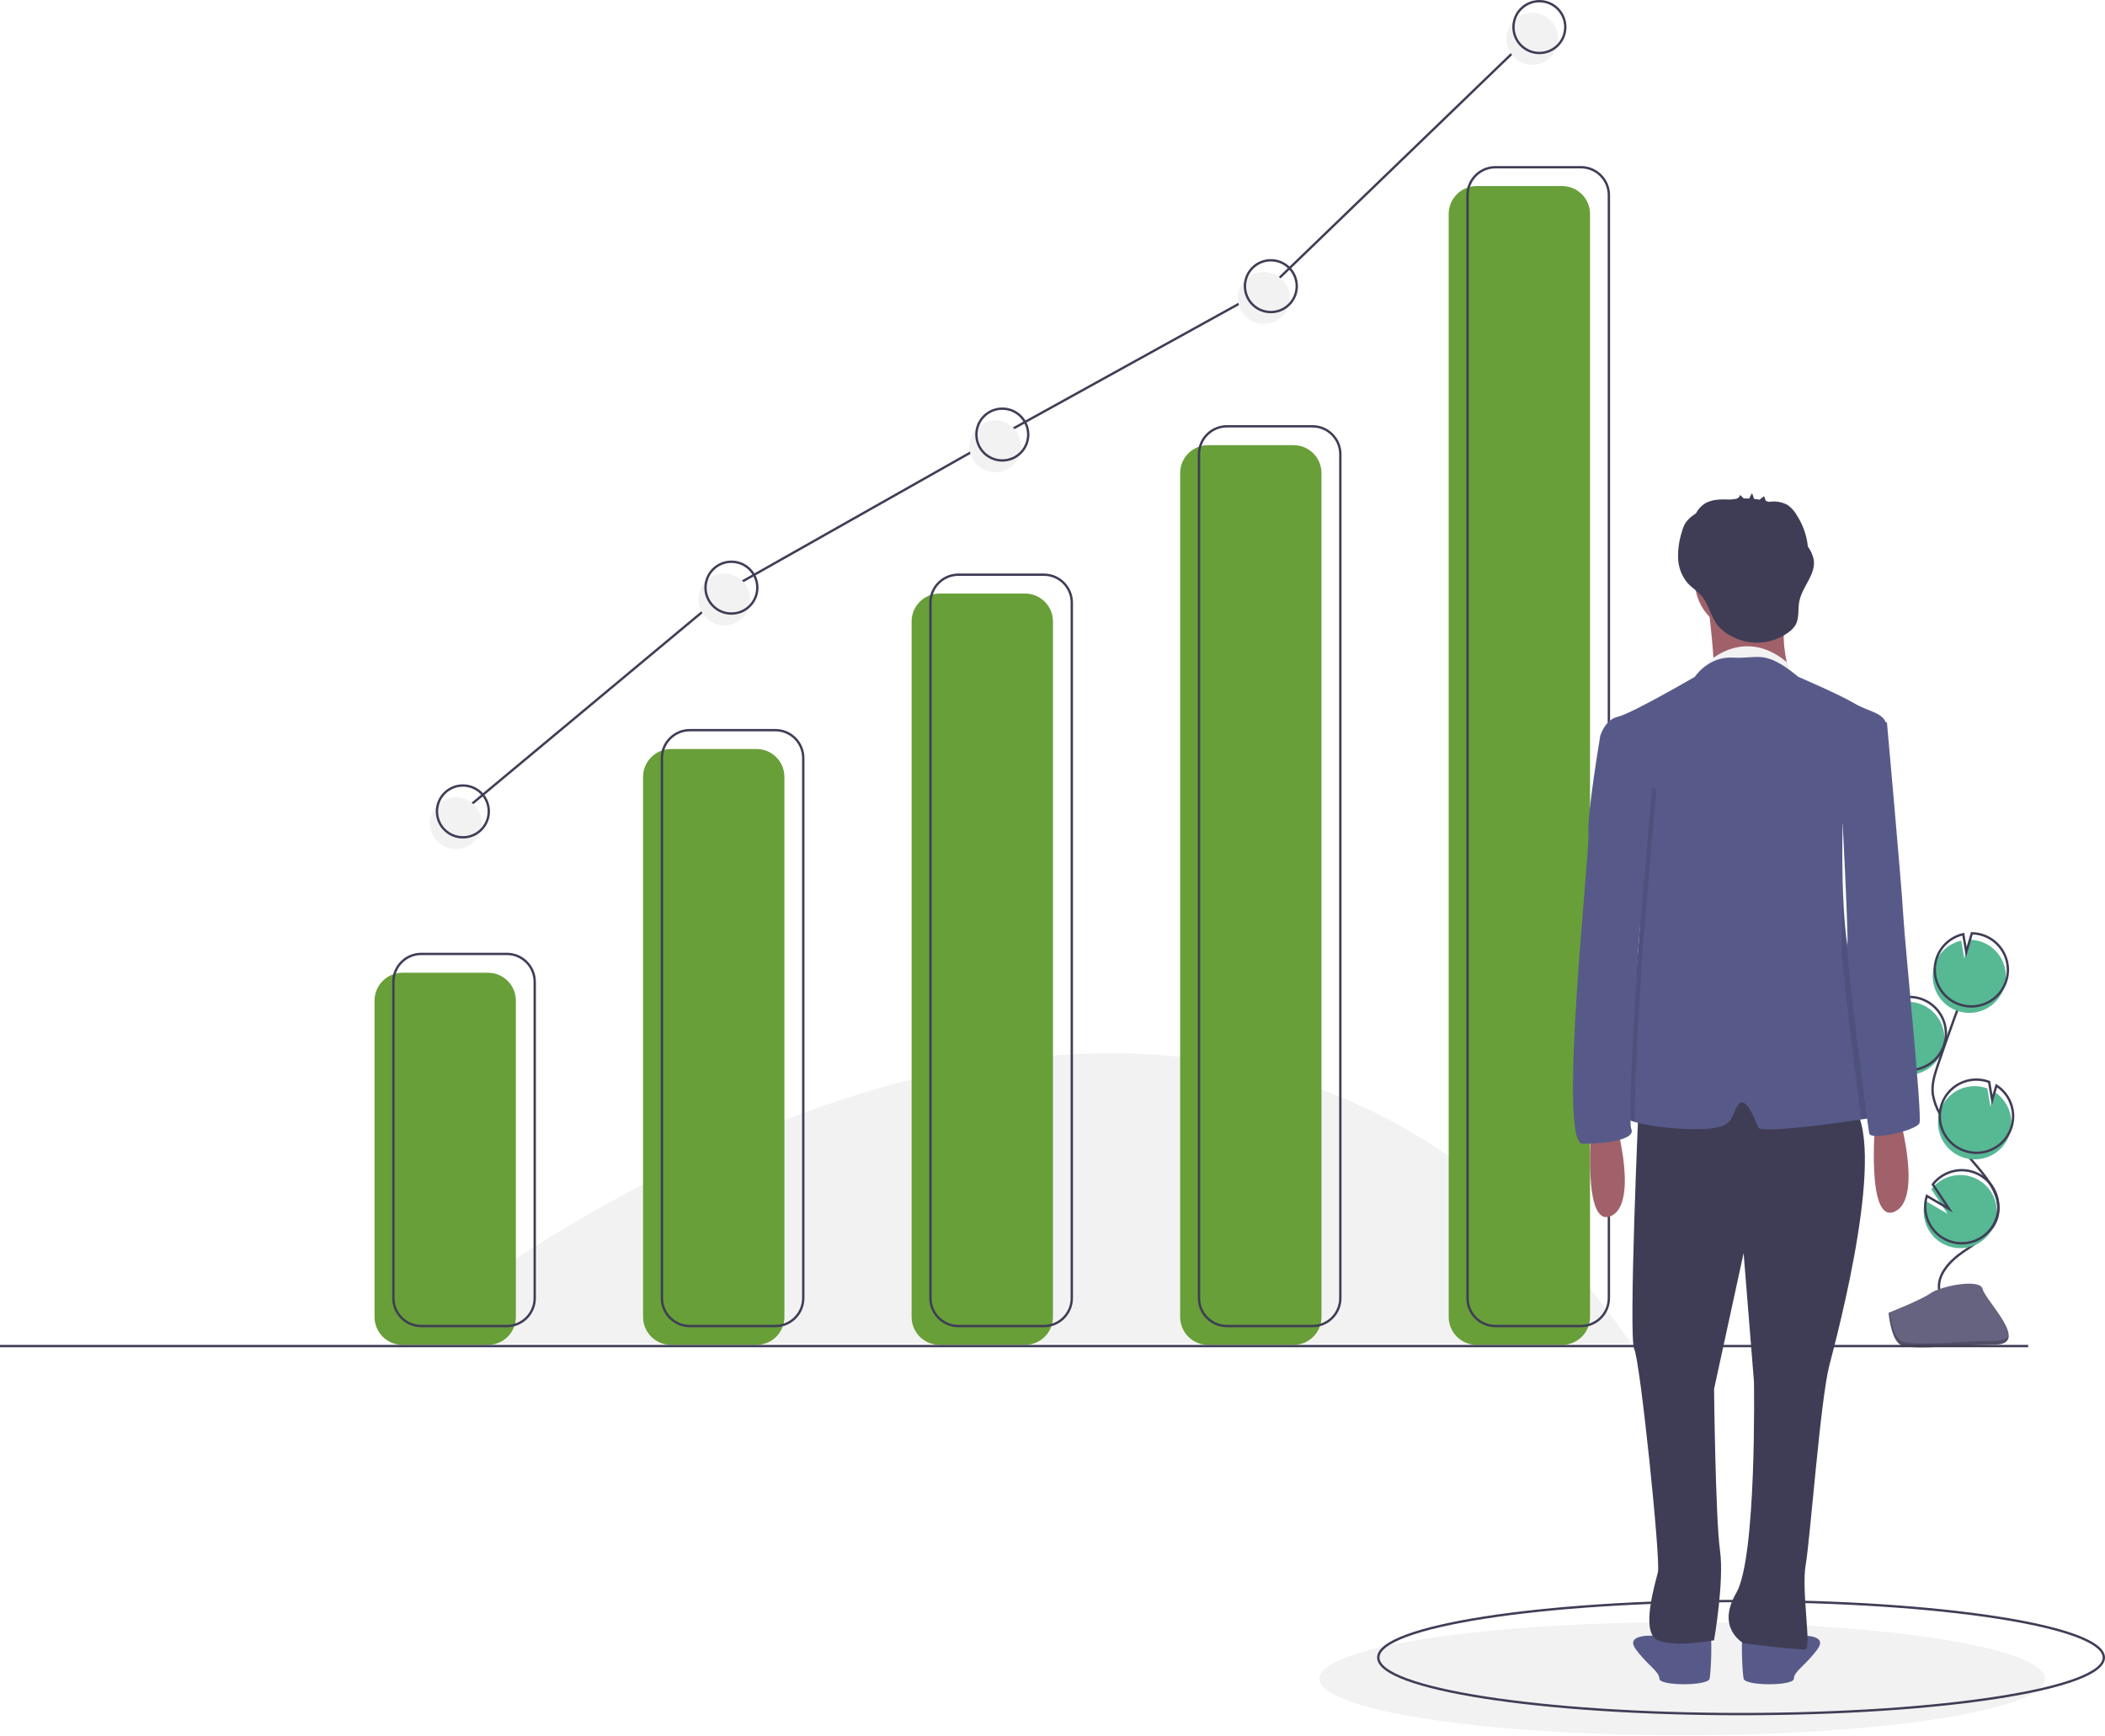
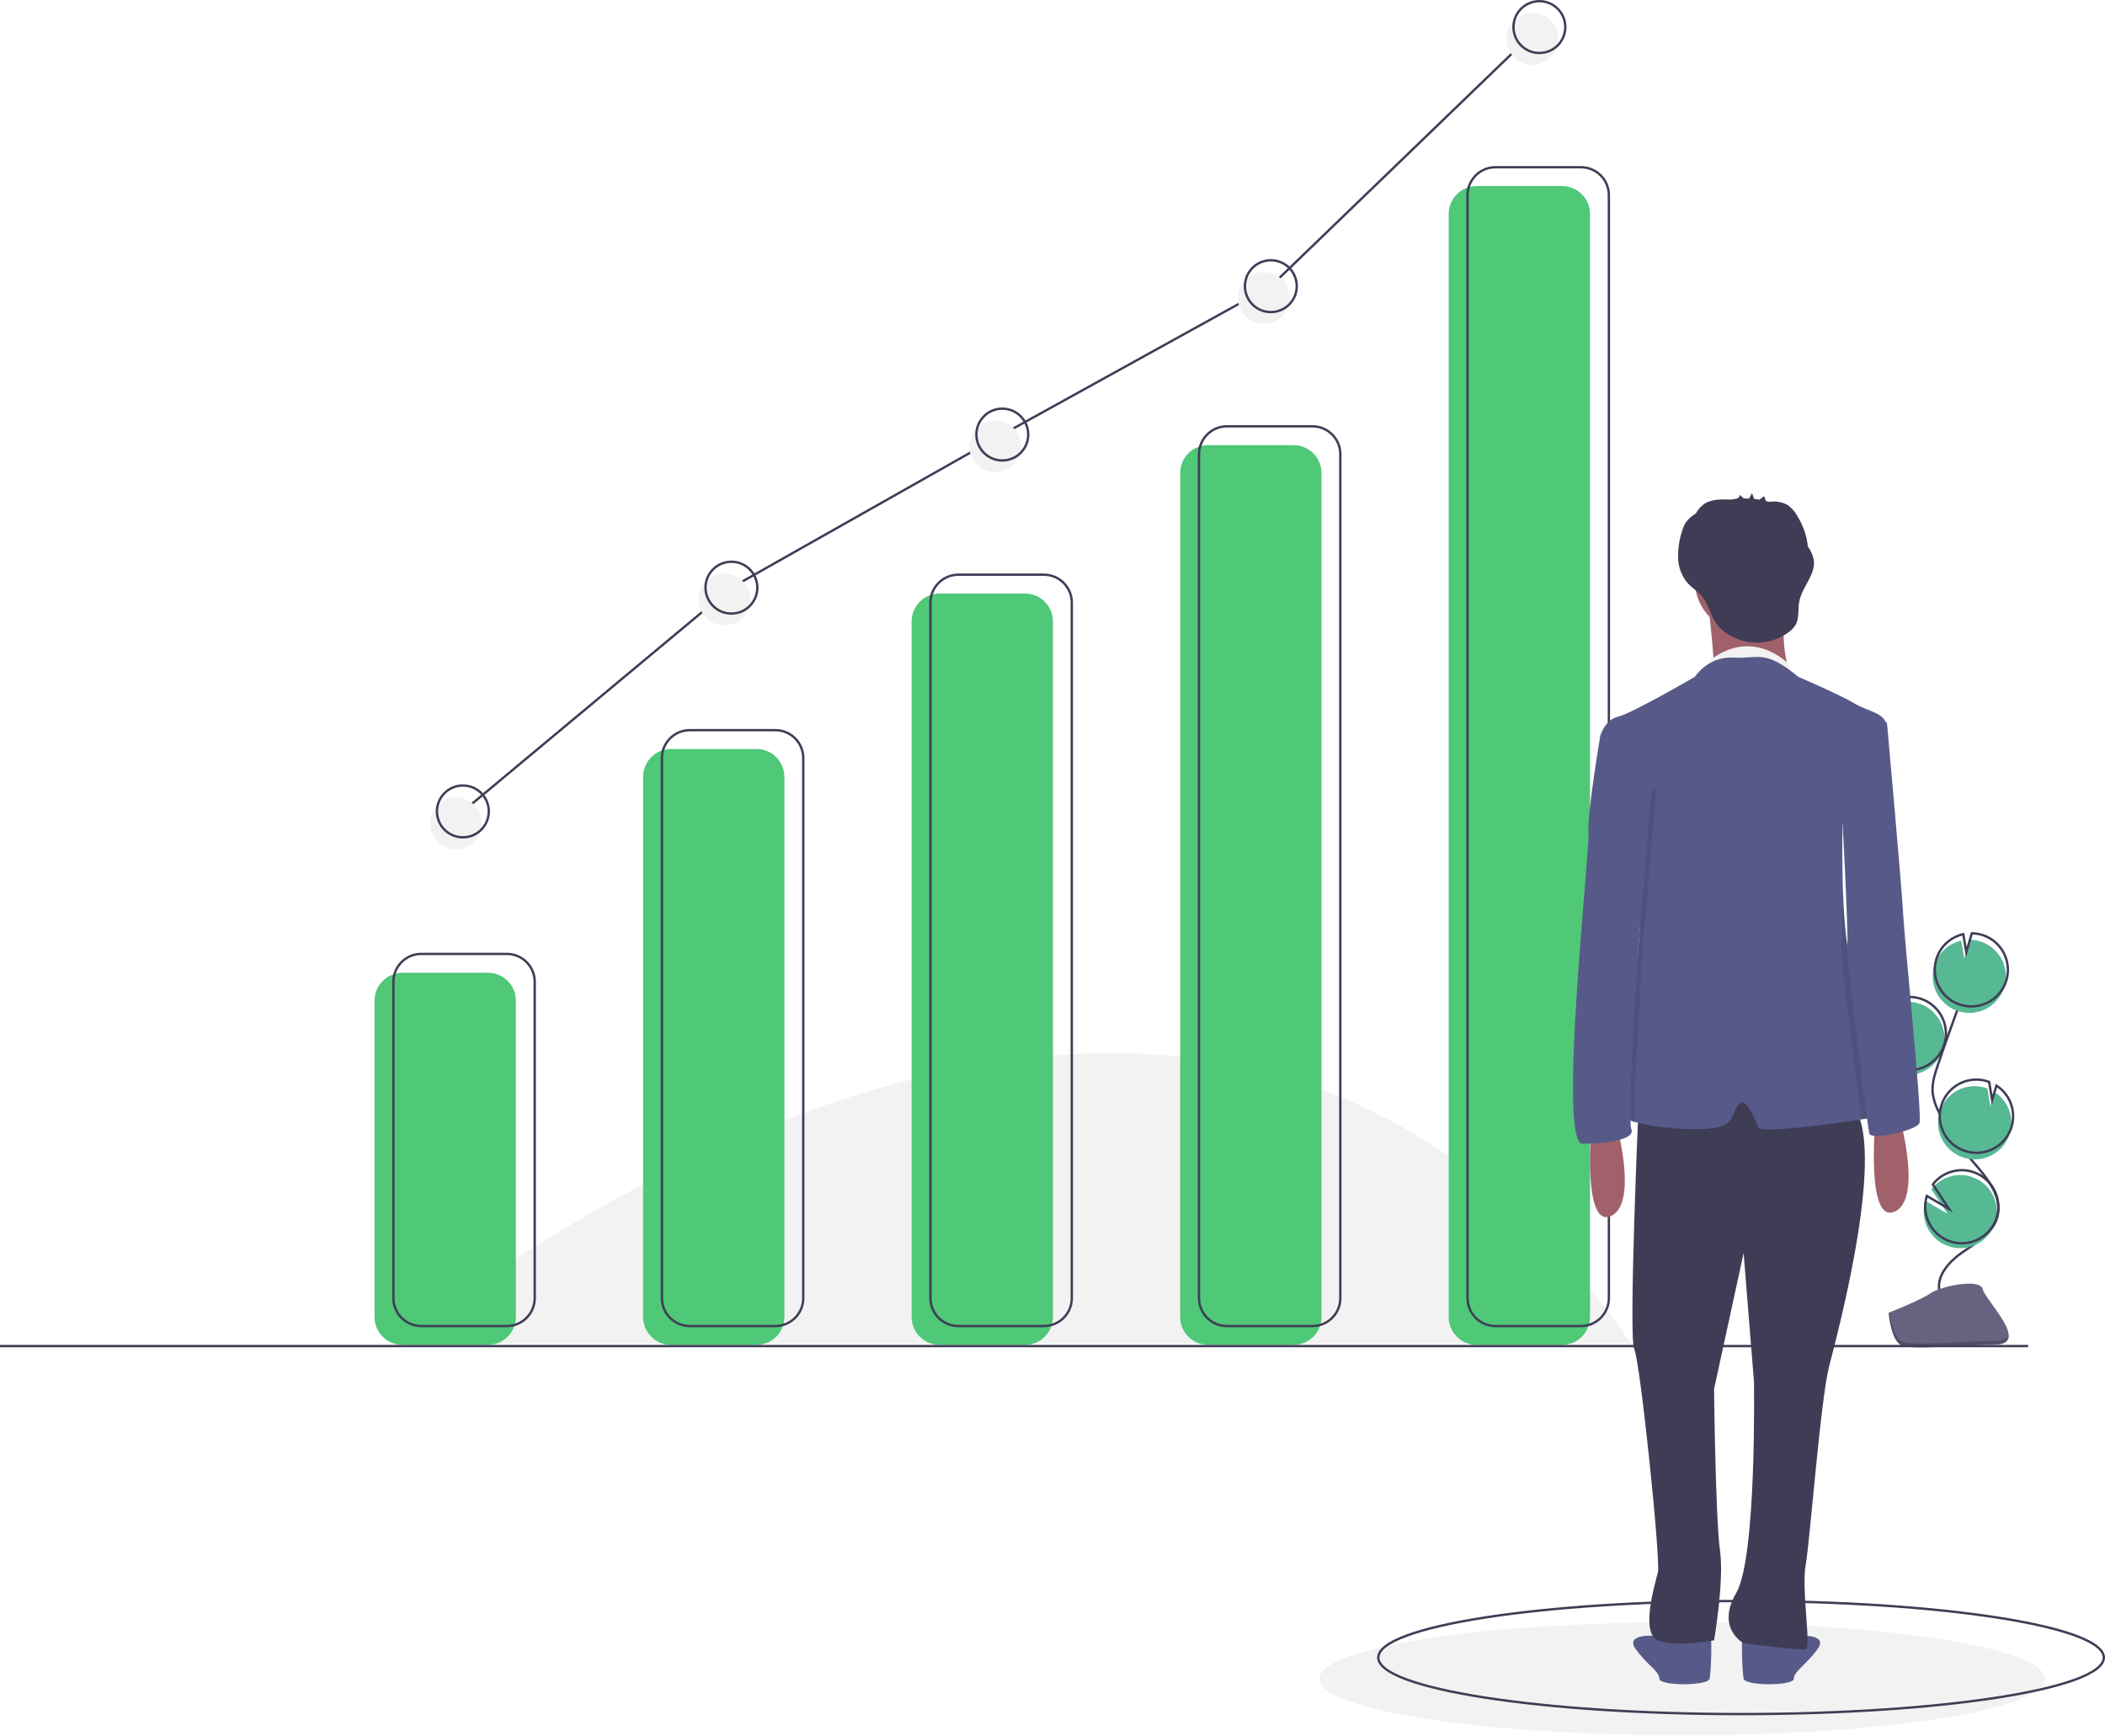
<svg xmlns="http://www.w3.org/2000/svg" id="e9a400c3-14c4-48e9-ac4d-1e6d0c39fdb5" data-name="Layer 1" width="893.617" height="736.75" viewBox="0 0 893.617 736.75">
  <path d="M321.941,651.875s332.5-277.5,524,0" transform="translate(-153.4415 -81.375)" fill="#f2f2f2" />
  <ellipse cx="714.117" cy="712.75" rx="154" ry="24" fill="#f2f2f2" />
  <ellipse cx="739.117" cy="703.75" rx="154" ry="24" fill="none" stroke="#3f3d56" stroke-miterlimit="10" />
  <path d="M958.047,536.825a15.529,15.529,0,1,0,2.068-29.782l.389,7.993-3.781-6.85a15.47,15.47,0,0,0-7.971,8.747,15.227,15.227,0,0,0-.893,4.201A15.526,15.526,0,0,0,958.047,536.825Z" transform="translate(-153.4415 -81.375)" fill="#57b894" />
  <path d="M976.758,629.527c-1.335-6.797,4.449-12.824,10.163-16.741s12.389-7.766,14.339-14.413c2.802-9.553-5.544-18.302-12.039-25.847a93.49,93.49,0,0,1-12.329-18.323,25.222,25.222,0,0,1-2.949-8.331c-.512-4.235.848-8.448,2.219-12.488q6.849-20.184,14.645-40.03" transform="translate(-153.4415 -81.375)" fill="none" stroke="#3f3d56" stroke-miterlimit="10" />
  <path d="M958.686,534.767a15.529,15.529,0,1,0,2.068-29.782l.389,7.993-3.781-6.85a15.47,15.47,0,0,0-7.971,8.747,15.227,15.227,0,0,0-.893,4.201A15.526,15.526,0,0,0,958.686,534.767Z" transform="translate(-153.4415 -81.375)" fill="none" stroke="#3f3d56" stroke-miterlimit="10" />
  <path d="M974.86,490.594a15.511,15.511,0,0,1,11.177-9.847l1.279,7.598,2.37-7.98a15.527,15.527,0,1,1-14.826,10.229Z" transform="translate(-153.4415 -81.375)" fill="#57b894" />
  <path d="M975.713,487.85a15.511,15.511,0,0,1,11.177-9.847l1.279,7.598,2.37-7.98a15.527,15.527,0,1,1-14.826,10.229Z" transform="translate(-153.4415 -81.375)" fill="none" stroke="#3f3d56" stroke-miterlimit="10" />
  <path d="M986.494,572.68a15.527,15.527,0,0,0,13.743-27.624L998.416,551.189l-1.292-7.688a.271.271,0,0,0-.04-.015,15.528,15.528,0,1,0-10.59,29.194Z" transform="translate(-153.4415 -81.375)" fill="#57b894" />
  <path d="M987.233,569.901a15.527,15.527,0,0,0,13.743-27.624l-1.821,6.133-1.292-7.688a.271.271,0,0,0-.04-.015,15.528,15.528,0,1,0-10.59,29.194Z" transform="translate(-153.4415 -81.375)" fill="none" stroke="#3f3d56" stroke-miterlimit="10" />
  <path d="M970.328,598.468a15.52,15.52,0,1,0,2.992-12.16l6.919,10.413-9.453-5.527A15.383,15.383,0,0,0,970.328,598.468Z" transform="translate(-153.4415 -81.375)" fill="#57b894" />
  <path d="M970.968,596.41a15.52,15.52,0,1,0,2.992-12.16l6.919,10.413-9.453-5.527A15.383,15.383,0,0,0,970.968,596.41Z" transform="translate(-153.4415 -81.375)" fill="none" stroke="#3f3d56" stroke-miterlimit="10" />
  <path d="M955.198,638.734s13.703-5.37,17.833-8.311,21.079-6.452,22.103-1.736,20.593,23.457,5.122,23.581-35.947,2.538-40.069.028S955.198,638.734,955.198,638.734Z" transform="translate(-153.4415 -81.375)" fill="#656380" />
  <path d="M1000.533,650.627c-15.471.125-35.947,2.538-40.069.028-3.139-1.912-4.39-8.773-4.808-11.938-.29.012-.457.018-.457.018s.868,11.052,4.99,13.562,24.598.097,40.069-.028c4.466-.036,6.008-1.625,5.924-3.978C1005.56,649.712,1003.856,650.6,1000.533,650.627Z" transform="translate(-153.4415 -81.375)" opacity="0.2" />
-   <rect x="159" y="413" width="60" height="158" rx="11.851" fill="#689f38" />
-   <rect x="273" y="318" width="60" height="253" rx="11.851" fill="#689f38" />
-   <rect x="387" y="252" width="60" height="319" rx="11.851" fill="#689f38" />
-   <rect x="501" y="189" width="60" height="382" rx="11.851" fill="#689f38" />
-   <rect x="615" y="79" width="60" height="492" rx="11.851" fill="#689f38" />
+   <rect x="159" y="413" width="60" height="158" rx="11.851" fill="#4fc878" />
+   <rect x="273" y="318" width="60" height="253" rx="11.851" fill="#4fc878" />
+   <rect x="387" y="252" width="60" height="319" rx="11.851" fill="#4fc878" />
+   <rect x="501" y="189" width="60" height="382" rx="11.851" fill="#4fc878" />
+   <rect x="615" y="79" width="60" height="492" rx="11.851" fill="#4fc878" />
  <rect x="167" y="405" width="60" height="158" rx="11.851" fill="none" stroke="#3f3d56" stroke-miterlimit="10" />
  <rect x="281" y="310" width="60" height="253" rx="11.851" fill="none" stroke="#3f3d56" stroke-miterlimit="10" />
  <rect x="395" y="244" width="60" height="319" rx="11.851" fill="none" stroke="#3f3d56" stroke-miterlimit="10" />
  <rect x="509" y="181" width="60" height="382" rx="11.851" fill="none" stroke="#3f3d56" stroke-miterlimit="10" />
  <rect x="623" y="71" width="60" height="492" rx="11.851" fill="none" stroke="#3f3d56" stroke-miterlimit="10" />
  <line x1="861" y1="571.5" y2="571.5" fill="none" stroke="#3f3d56" stroke-miterlimit="10" />
  <path d="M960.145,556.951s9.411,33.879-2.51,38.898-8.156-37.643-8.156-37.643Z" transform="translate(-153.4415 -81.375)" fill="#a0616a" />
  <path d="M874.82,774.028s-8.783-.627-11.92,1.255a7.571,7.571,0,0,1-6.274.627s-13.803-1.255-8.783,5.647S857.88,790.968,857.88,794.104s20.704,3.137,21.331,0,1.255-19.449,0-20.076S874.82,774.028,874.82,774.028Z" transform="translate(-153.4415 -81.375)" fill="#575a89" />
  <path d="M898.033,774.028s8.783-.627,11.92,1.255a7.571,7.571,0,0,0,6.274.627s13.803-1.255,8.783,5.647-10.038,9.411-10.038,12.548-20.704,3.137-21.331,0-1.255-19.449,0-20.076S898.033,774.028,898.033,774.028Z" transform="translate(-153.4415 -81.375)" fill="#575a89" />
  <path d="M849.097,550.05s-4.392,99.128-1.882,104.147,11.293,89.717,10.038,94.736-7.529,25.723,0,28.86,23.841,0,23.841,0,4.392-25.096,2.51-38.271-2.51-68.386-2.51-68.386l12.548-57.72,4.392,54.583s1.255,74.659-7.529,89.717,3.137,21.331,3.137,21.331,23.841,3.137,26.35,2.51-1.882-25.096,0-35.761,6.274-70.268,10.038-84.698,25.096-94.736,9.411-111.048S849.097,550.05,849.097,550.05Z" transform="translate(-153.4415 -81.375)" fill="#3f3d56" />
  <circle cx="741.455" cy="246.579" r="21.959" fill="#a0616a" />
  <path d="M878.584,337.992s3.764,30.115,1.882,30.742,33.252,0,33.252,0-6.901-18.194,0-32.624Z" transform="translate(-153.4415 -81.375)" fill="#a0616a" />
  <path d="M878.584,362.46s15.291-15.057,33.369,0l1.17,4.488-9.443-.097H878.584Z" transform="translate(-153.4415 -81.375)" fill="#f2f2f2" />
  <path d="M953.243,555.069c-1.449.289-5.0.878-9.63,1.581-15.415,2.328-42.731,5.854-43.698,3.438-1.255-3.137-5.647-14.43-8.783-9.411s-1.255,9.411-14.43,10.038c-8.965.427-21.996-.891-29.211-2.961-3.388-.972-5.496-2.108-5.295-3.313.627-3.764,7.529-75.287,7.529-82.188s2.51-40.153,2.51-40.153l-18.031-35.479-1.418-2.792s1.882-6.901,7.529-8.156S872.937,368.734,872.937,368.734s5.647-8.783,16.312-8.156,13.175-3.764,27.605,8.156c0,0,17.567,7.529,23.841,11.293s13.175,3.764,13.803,10.038c.125,1.261-.558,3.689-1.732,6.757-4.298,11.243-15.158,31.137-16.858,34.237-.151.27-.232.414-.232.414s-.326,11.28.019,24.487v.031c.339,12.667,1.292,27.103,3.745,35.084C944.46,507.387,959.517,553.814,953.243,555.069Z" transform="translate(-153.4415 -81.375)" fill="#575a89" />
  <path d="M923.402,318.94a14.958,14.958,0,0,0-2.482-5.546,29.963,29.963,0,0,0-4.473-12.905,13.54,13.54,0,0,0-4.007-4.625,11.83,11.83,0,0,0-6.305-1.572c-.4-.007-1.12.115-1.769.144-.415-.128-.833-.243-1.253-.351-.245-.545-.73-2.133-.866-2.025l-1.83,1.454c-.774-.134-1.551-.239-2.332-.322q-.426-1.216-.852-2.431a16.661,16.661,0,0,0-1.209,2.272q-1.165-.057-2.332-.04l-1.555-1.494a2.193,2.193,0,0,1-1.715,1.68c-.716.073-1.428.169-2.138.284-.058-0-.116,0-.173-.001-3.829-.096-7.95-.267-11.152,1.835a10.989,10.989,0,0,0-3.55,4.029c-.392.266-.785.531-1.166.814a12.748,12.748,0,0,0-3.285,3.256,13.809,13.809,0,0,0-1.453,3.522,33.761,33.761,0,0,0-1.673,11.534A17.117,17.117,0,0,0,870.04,329.133c1.642,1.765,3.73,3.068,5.375,4.83,3.386,3.629,4.021,8.691,6.917,12.531,3.064,4.062,8.655,6.734,13.565,7.5a22.66,22.66,0,0,0,16.88-4.21,10.443,10.443,0,0,0,2.874-3.013c1.704-2.948.982-6.653,1.615-9.999C918.453,330.501,924.438,325.238,923.402,318.94Z" transform="translate(-153.4415 -81.375)" fill="#3f3d56" />
  <path d="M839.686,558.833s9.411,33.879-2.51,38.898-8.156-37.643-8.156-37.643Z" transform="translate(-153.4415 -81.375)" fill="#a0616a" />
  <path d="M850.972,481.953s-4.116,61.083-3.482,75.801c-3.388-.972-5.496-2.108-5.295-3.313.627-3.764,7.529-75.287,7.529-82.188s2.51-40.153,2.51-40.153l-18.031-35.479c.289-1.757.464-2.792.464-2.792l9.097,19.135,12.861,3.451Z" transform="translate(-153.4415 -81.375)" opacity="0.1" />
  <path d="M837.176,390.065l-4.392,3.764s-5.647,33.252-5.019,41.408-13.175,131.752-2.51,131.752,22.586-1.882,20.704-6.274,3.133-78.762,3.133-78.762l5.65-65.537Z" transform="translate(-153.4415 -81.375)" fill="#575a89" />
  <path d="M952.767,396.822c-4.298,11.243-15.158,31.137-16.858,34.237.05-8.024.082-13.702.082-13.702l13.175-26.978,2.823-2.196S952.29,391.502,952.767,396.822Z" transform="translate(-153.4415 -81.375)" opacity="0.1" />
  <path d="M953.243,555.069c-1.449.289-5.0.878-9.63,1.581-2.403-17.768-8.827-68.862-8.42-73.674.201-2.372.37-14.091.502-26.984.339,12.667,1.292,27.103,3.745,35.084C944.46,507.387,959.517,553.814,953.243,555.069Z" transform="translate(-153.4415 -81.375)" opacity="0.1" />
  <path d="M945.087,385.673l9.411,2.51s6.274,69.64,6.901,81.561,8.156,85.325,6.901,88.462-20.704,7.529-21.331,4.392-9.748-73.921-9.266-79.623-2.655-64.677-2.655-64.677Z" transform="translate(-153.4415 -81.375)" fill="#575a89" />
  <polyline points="196.5 344.5 310.5 249.5 425.5 184.5 539.5 121.5 653.5 11.5" fill="none" stroke="#3f3d56" stroke-miterlimit="10" />
  <circle cx="193.5" cy="349.5" r="11" fill="#f2f2f2" />
  <circle cx="307.5" cy="254.5" r="11" fill="#f2f2f2" />
  <circle cx="422.5" cy="189.5" r="11" fill="#f2f2f2" />
  <circle cx="536.5" cy="126.5" r="11" fill="#f2f2f2" />
  <circle cx="650.5" cy="16.5" r="11" fill="#f2f2f2" />
  <circle cx="196.5" cy="344.5" r="11" fill="none" stroke="#3f3d56" stroke-miterlimit="10" />
  <circle cx="310.5" cy="249.5" r="11" fill="none" stroke="#3f3d56" stroke-miterlimit="10" />
  <circle cx="425.5" cy="184.5" r="11" fill="none" stroke="#3f3d56" stroke-miterlimit="10" />
  <circle cx="539.5" cy="121.5" r="11" fill="none" stroke="#3f3d56" stroke-miterlimit="10" />
  <circle cx="653.5" cy="11.5" r="11" fill="none" stroke="#3f3d56" stroke-miterlimit="10" />
</svg>
